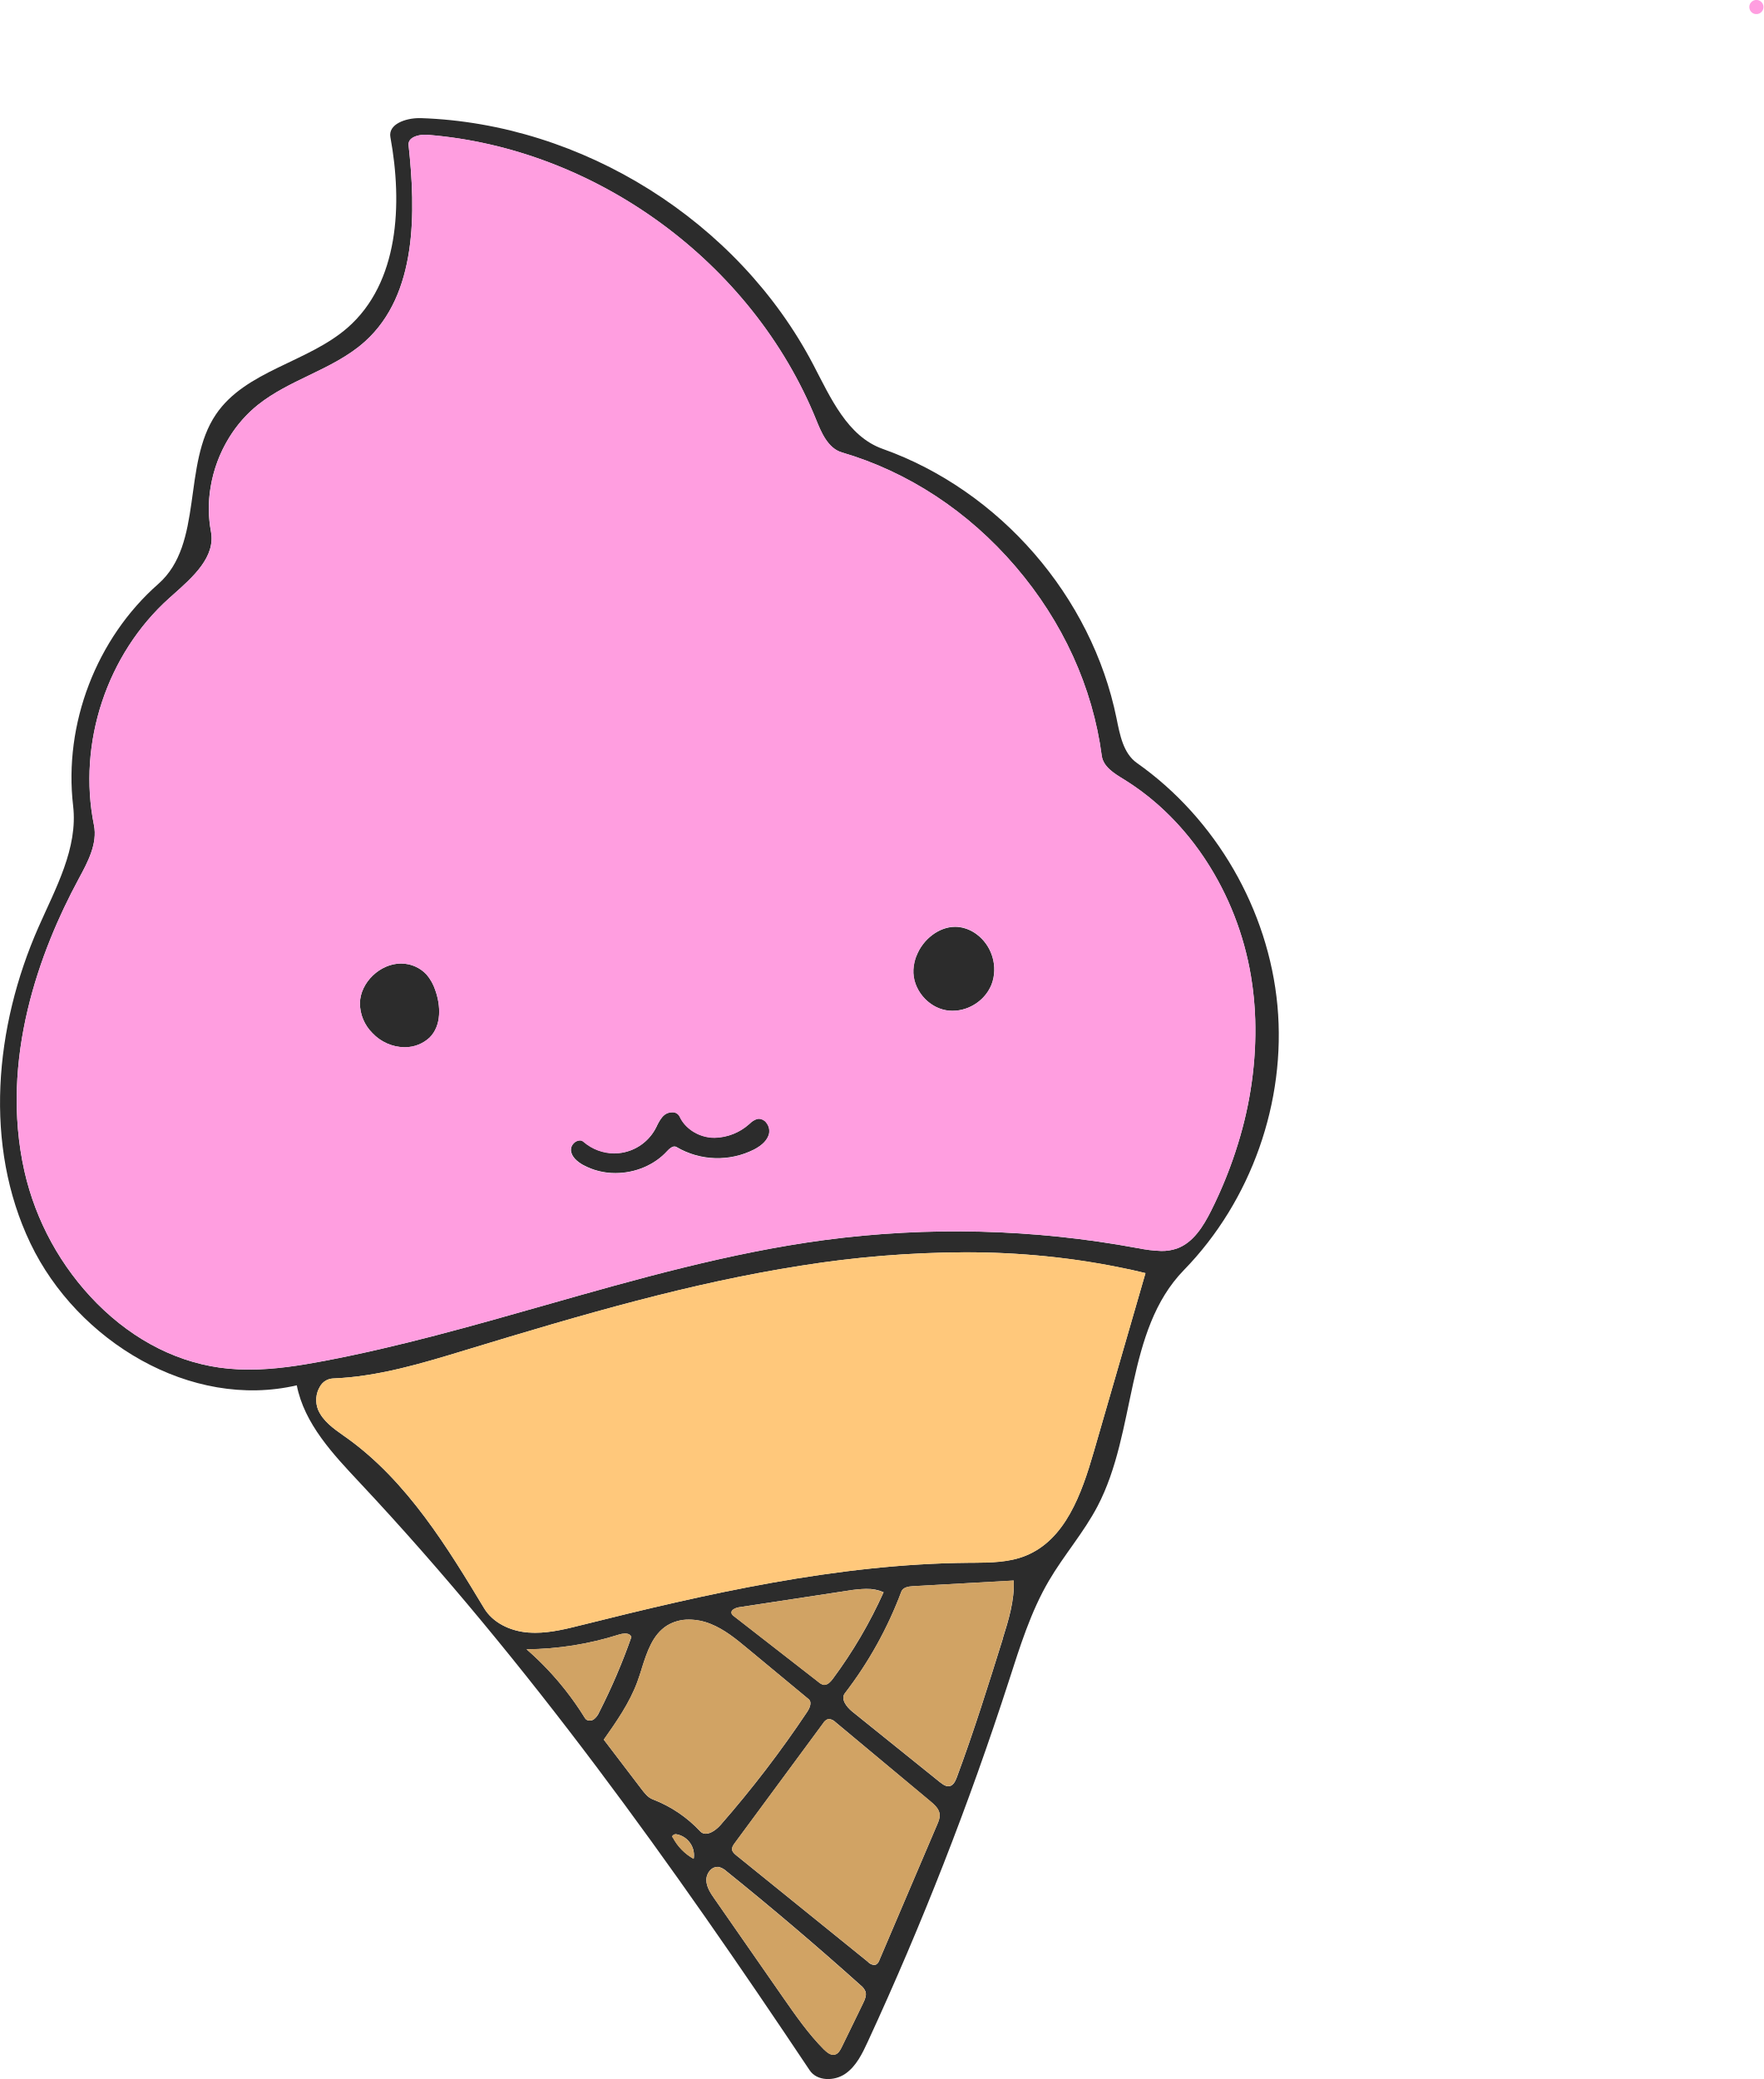
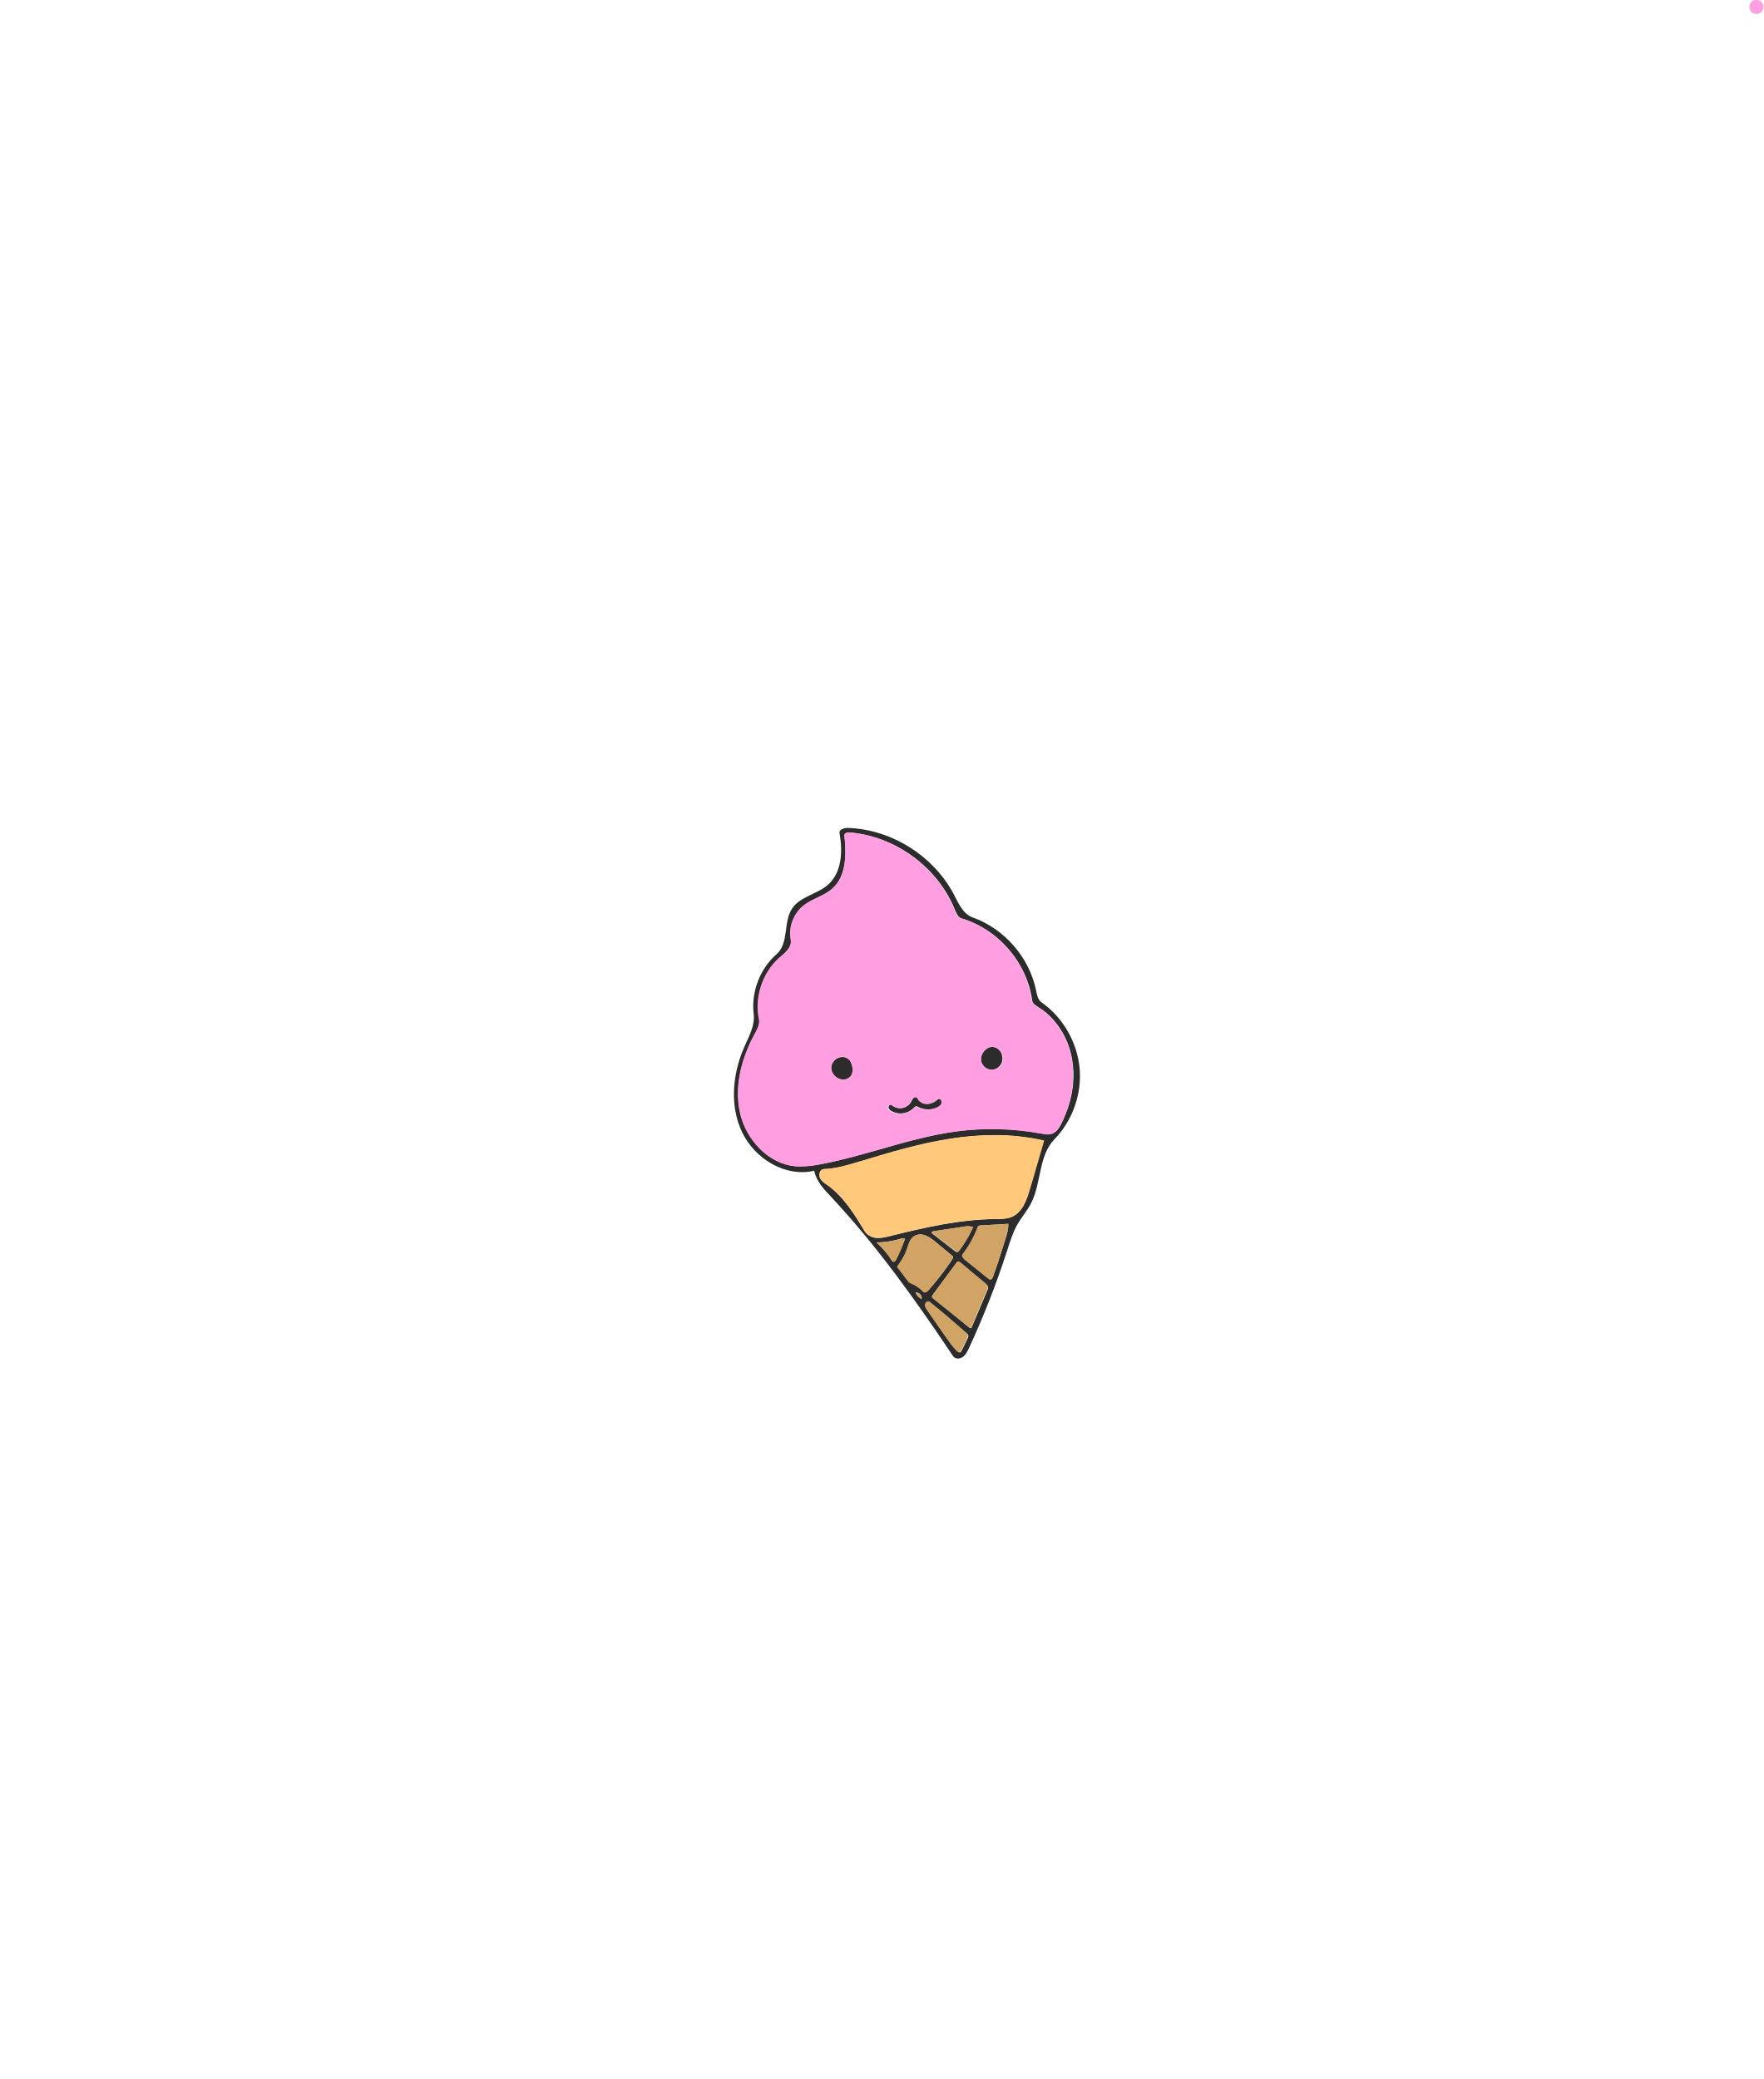
- <svg xmlns="http://www.w3.org/2000/svg" id="Draw_Layer" data-name="Draw Layer" viewBox="0 0 996.75 1175.22">
-   <defs>
-     <style>.cls-1{fill:#2c2c2c;}.cls-2{fill:#ffc87b;}.cls-3{fill:#d1a364;}.cls-4{fill:#ff9ee0;}</style>
-   </defs>
-   <path class="cls-1" d="M1138.22,485c6.94,37.87,4.83,82.25-24.11,107.64-22.59,19.8-57.67,24.23-74.51,49.1-19.26,28.46-6.77,73.15-32.57,95.84-35,30.76-53.56,79.17-48.14,125.43,2.81,24-9.92,46.62-19.64,68.72-24.74,56.25-31,123.21-4.48,178.61s90.7,94.17,150.54,80.23c4.27,21.77,20.48,38.91,35.66,55.1,95.46,101.83,176.72,216,254.24,332.11,4.16,6.23,13.9,6.23,20.08,2s9.61-11.34,12.75-18.14a1828.9,1828.9,0,0,0,79.68-203.73c6.3-19.47,12.36-39.24,22.71-56.88,8.47-14.46,19.68-27.22,27.46-42.06,22.27-42.46,15.43-99.24,48.88-133.59,38-39,57.86-95.15,52.83-149.42s-34.84-105.77-79.41-137.17c-7.78-5.48-9.65-16-11.55-25.3-14-68.86-66-128.72-132.21-152.28-19.88-7.07-29.42-28.91-39.2-47.61-42.43-81.1-130.39-136.35-221.87-139.35l-.84,0c-7.69,0-17.65,3.39-16.3,10.78Zm-74.76,151.25c8.63-6.87,18.79-11.78,28.65-16.53,11.09-5.35,22.55-10.89,31.79-19.24,29.56-26.69,28.67-73.29,24.59-110.91a4,4,0,0,1,1-3.2c1.8-2,5.51-2.72,8.37-2.72.46,0,.91,0,1.35.05,95.44,7.61,183.71,72.35,219.65,161.09,2.75,6.79,6.52,16.09,14.52,18.44,37.48,11,71.42,33.32,98.16,64.53s43.6,68.19,48.73,106.91c.82,6.2,6.93,10,12.33,13.27a140.33,140.33,0,0,1,19.21,14.21l.09.08.17.15a155,155,0,0,1,26.37,30.39l.1.15.09.14a171.31,171.31,0,0,1,26,66.23,184.37,184.37,0,0,1,2.41,24.67,215.28,215.28,0,0,1-9.68,69.87,244.86,244.86,0,0,1-15.23,38c-4.36,8.73-10.08,18.1-19.41,21.42a25.69,25.69,0,0,1-8.74,1.38,75.94,75.94,0,0,1-13.51-1.67l-.3,0a562.7,562.7,0,0,0-176.67-4.48c-53.7,7.16-106.73,22.26-158,36.85-40.58,11.55-82.53,23.5-124.64,31.47-13.45,2.54-27.93,4.9-42.61,4.9-3.94,0-7.84-.18-11.58-.53-27.16-2.57-52.86-15.33-74.32-36.89a155.15,155.15,0,0,1-41-74.7c-14.17-63.37,8.8-124.74,30.56-165.06l.22-.42c5-9.25,10.64-19.72,8.52-30.19-9.36-46.37,7.34-96.74,42.55-128.31l.6-.54,1.69-1.5c11.24-10,24-21.33,21.28-35.62a71.87,71.87,0,0,1-.22-24.91,77.19,77.19,0,0,1,10.56-28.27,71.8,71.8,0,0,1,16.32-18.5Zm153.19,694.12c-11.22-.8-20.72-5.92-25.43-13.74-20.31-33.66-43.33-71.82-77.71-96.37l-1.74-1.22c-5.75-4.06-11.68-8.25-14.42-14.65a14.82,14.82,0,0,1,1.11-13.2,8.9,8.9,0,0,1,7.21-4.47c25.58-1,50.64-8.61,74.87-16l.28-.09c66.77-20.33,127.13-37.95,189.73-47.72a599.81,599.81,0,0,1,91.88-7.52,436.27,436.27,0,0,1,93.08,9.6l.15,0,.5.1.54.13.1,0c2.74.6,5.48,1.25,8.21,1.92h0l-23.92,82.71-5.37,18.56c-6.81,23.53-16,49.39-38.41,58.47-9.48,3.83-20,3.9-30.18,4h-2.06c-74.58.62-149,17.75-218.85,35.23-8.48,2.13-17.26,4.33-26.07,4.33-1.15,0-2.34,0-3.51-.12ZM1449,1415.06l-24.83-20-24.84-20c-3.47-2.81-6.67-7.21-4.23-10.39a221.31,221.31,0,0,0,31.93-57.48c.92-2.45,4.16-2.91,6.52-3.05l57-3.2,0,0c.53,11.23-3,22.57-6.14,32.59l0,.11,0,.11c-8.07,25.85-16.42,52.58-26,78.38-.81,2.18-2,4.73-4.35,5.1a3.51,3.51,0,0,1-.55,0c-1.63,0-3.16-1.13-4.46-2.18Zm-65.72-55.14a6.32,6.32,0,0,1-3-1.56l-47.85-37.26a3.52,3.52,0,0,1-1.34-1.56,1.67,1.67,0,0,1,.19-1.49c.64-1,2.38-1.74,3.82-2l61.81-9.41a70,70,0,0,1,10.41-1,22.64,22.64,0,0,1,9.63,1.87l.07,0h0a262.33,262.33,0,0,1-28.75,49c-1.15,1.54-2.72,3.32-4.65,3.32Zm-69.93,82.8a71.52,71.52,0,0,0-26.82-18.08c-2.76-1.05-4.74-3.65-6.33-5.73q-10.68-14-21.33-28a.18.18,0,0,1,0-.07h0c7.14-10.18,14.53-20.71,18.92-32.6.87-2.38,1.68-4.89,2.46-7.33l0-.09c3-9.48,6.14-19.28,14.38-24.47A23.26,23.26,0,0,1,1307,1323a33,33,0,0,1,12.11,2.41c8,3.16,14.65,8.7,21.11,14.06l34.27,28.41.13.11c2.37,2,0,5.92-.75,7.08a618.07,618.07,0,0,1-49,64c-2,2.29-5.4,5-8.4,5a4.11,4.11,0,0,1-3.11-1.35Zm-65.07-63.9a169.39,169.39,0,0,0-25.19-31.71q-3.82-3.78-7.89-7.31h0l0,0a176.48,176.48,0,0,0,52.16-8.3,11.83,11.83,0,0,1,3.5-.61c1.35,0,3.06.36,3.58,2a345.48,345.48,0,0,1-18.13,42.38,10,10,0,0,1-3.23,4.22,4.17,4.17,0,0,1-2.2.62,2.93,2.93,0,0,1-2.6-1.29Zm160,137.77-37.36-30.23-37.19-30.09c-1.11-.9-2.2-1.89-2.37-3.23s.64-2.52,1.48-3.66l50-67.78a5.23,5.23,0,0,1,2.91-2.39,3,3,0,0,1,.52,0,6.05,6.05,0,0,1,3.57,1.79l53.58,44.72c2.5,2.09,5,4.39,5.26,7.43.19,2-.65,4-1.4,5.74l-16.33,38.3-16.33,38.3a4.44,4.44,0,0,1-2,2.58,2.35,2.35,0,0,1-1,.21,6,6,0,0,1-3.41-1.64Zm-110.44-70.45a.58.58,0,0,1-.27-.69,2.27,2.27,0,0,1,2-1.14l.21,0a12.12,12.12,0,0,1,10,13.16s0,0,0,.06h0q0,.35-.12.69h0v0a29.32,29.32,0,0,1-11.8-12.12Zm85.54,120c-8.77-8.8-16-19.19-23-29.24l-14.48-20.83-24.52-35.27c-2-2.88-4.49-6.46-4.59-10.45a8.2,8.2,0,0,1,2.28-5.75,5.5,5.5,0,0,1,3.92-1.81,5.34,5.34,0,0,1,.69,0,10.16,10.16,0,0,1,4.6,2.52c25.64,20.66,51.11,42.31,75.69,64.36a8.85,8.85,0,0,1,2.78,3.54c.72,2.14-.25,4.42-1.3,6.56l-8,16.47-4.13,8.45c-.85,1.75-1.91,3.66-3.76,4.17a3.41,3.41,0,0,1-1,.15c-2,0-3.91-1.67-5.16-2.92Z" transform="translate(-917.56 -407.48)" />
-   <path class="cls-1" d="M1435.5,947.86a26,26,0,0,0-1.68,7.69,21,21,0,0,0,1.23,8.13A24,24,0,0,0,1445.38,976a21.51,21.51,0,0,0,6.73,2.51,21.26,21.26,0,0,0,3.84.35h0a23.11,23.11,0,0,0,7.57-1.29,25,25,0,0,0,9.78-6.28,22.65,22.65,0,0,0,4.65-7.21,24.1,24.1,0,0,0,.55-15.62h0c0-.07,0-.14-.07-.22v0a1.18,1.18,0,0,0-.07-.2v0l-.06-.2v0a1.72,1.72,0,0,1-.07-.21v0a24.57,24.57,0,0,0-8.65-12,21.41,21.41,0,0,0-9.33-4,17.11,17.11,0,0,0-2.81-.22c-9.08,0-18.3,7-21.92,16.58Z" transform="translate(-917.56 -407.48)" />
-   <path class="cls-1" d="M1121,974.47a23.84,23.84,0,0,0,7.08,17,25.39,25.39,0,0,0,17.94,8l.76,0a20.36,20.36,0,0,0,13.58-5.43c7-6.92,6.26-18.34,3.27-26.72a26.09,26.09,0,0,0-4.94-8.89,19.51,19.51,0,0,0-10.16-5.81,19,19,0,0,0-4.27-.47c-11.86,0-23,10.65-23.26,22.35Z" transform="translate(-917.56 -407.48)" />
-   <path class="cls-1" d="M1293.09,1037.77c-1.92,1.6-3.08,3.88-4.21,6.09l0,.09c-.38.74-.76,1.48-1.17,2.2a26.58,26.58,0,0,1-18.54,12.92,25.72,25.72,0,0,1-4.21.35,26.89,26.89,0,0,1-17.52-6.54,3.09,3.09,0,0,0-2.1-.79,5.08,5.08,0,0,0-3.57,1.75,5.23,5.23,0,0,0-1.48,3.86c.3,3.84,3.83,6.58,6.73,8.21a37.83,37.83,0,0,0,18.48,4.67c11.19,0,22.08-4.63,29.14-12.4,1.62-1.78,3-2.65,4.17-2.65a2.27,2.27,0,0,1,1.18.34,45.76,45.76,0,0,0,43.83,1.37c4.82-2.5,7.67-5.52,8.48-9a7.52,7.52,0,0,0-1.53-6.16,5.35,5.35,0,0,0-4.16-2.23,4,4,0,0,0-1,.11,10,10,0,0,0-4.13,2.55l-.43.37a30.34,30.34,0,0,1-19.5,7.71c-.51,0-1,0-1.55-.05a23,23,0,0,1-11.37-3.93,20.74,20.74,0,0,1-3.06-2.54,18.59,18.59,0,0,1-3.85-5.51,4.35,4.35,0,0,0-4.23-2.36,7.09,7.09,0,0,0-4.38,1.52Z" transform="translate(-917.56 -407.48)" />
-   <path class="cls-2" d="M1462.42,1115.38a599.91,599.91,0,0,0-91.88,7.52c-62.6,9.77-123,27.39-189.72,47.72l-.28.08c-24.24,7.38-49.3,15-74.88,16a8.88,8.88,0,0,0-7.2,4.46,14.81,14.81,0,0,0-1.12,13.21c2.74,6.39,8.68,10.58,14.43,14.64l1.73,1.23c34.38,24.55,57.4,62.7,77.71,96.37,4.72,7.81,14.22,12.94,25.43,13.73,1.18.08,2.36.13,3.52.13,8.8,0,17.58-2.21,26.07-4.33,69.84-17.49,144.27-34.61,218.84-35.23l2.06,0c10.18-.07,20.71-.13,30.18-4,22.46-9.08,31.61-35,38.41-58.48l5.37-18.56,23.93-82.7c-31.78-7.84-66.29-11.81-102.6-11.81Z" transform="translate(-917.56 -407.48)" />
-   <path class="cls-2" d="M1429.22,1148a33.34,33.34,0,0,0-4.8,5.71,35.12,35.12,0,0,0-3.43,7.38c-1.07,2.71-1.27,5.93-1.64,8.74-.13,1-.21,2.05-.3,3.07a66.65,66.65,0,0,0-.16,7.87c.17,5.33.8,10.68,1.23,16a145.11,145.11,0,0,0,6.76,34.72c1.19,3.53,2.31,7.07,3.68,10.53,1.89,4.77,3.77,9.52,5.86,14.21,3.15,7.11,6.38,14.19,9.84,21.15,1.88,3.75,6.07,6.6,10,7.69a16.76,16.76,0,0,0,20.6-11.7l.6-4.45a16.66,16.66,0,0,0-2.29-8.46c-3.52-7.06-6.78-14.25-10-21.46q-1.58-4-3.16-8c-1.31-3.31-2.29-6.79-3.43-10.16a138.16,138.16,0,0,1-4.28-17.35c-.53-5-.93-10-1.36-15a97.76,97.76,0,0,1-.4-16l.18-.77.15-.14c3.22-2.85,4.91-7.64,4.91-11.84a16.75,16.75,0,0,0-16.75-16.75c-4.65,0-8.44,1.89-11.84,4.9Z" transform="translate(-917.56 -407.48)" />
-   <path class="cls-3" d="M1490.55,1300.89h0l-57,3.2c-2.36.13-5.61.59-6.53,3.05a221.73,221.73,0,0,1-31.92,57.48c-2.44,3.17.75,7.58,4.23,10.39l24.83,20,24.84,20c1.3,1,2.82,2.17,4.45,2.17a5.27,5.27,0,0,0,.56,0c2.31-.38,3.54-2.92,4.35-5.1,9.61-25.8,18-52.53,26-78.38l0-.12,0-.11c3.13-10,6.67-21.35,6.15-32.58l0,0Z" transform="translate(-917.56 -407.48)" />
-   <path class="cls-3" d="M1407.25,1305.66a69.84,69.84,0,0,0-10.41,1l-61.82,9.41c-1.43.22-3.17.92-3.82,2a1.71,1.71,0,0,0-.18,1.49,3.42,3.42,0,0,0,1.34,1.57l47.85,37.25a6.24,6.24,0,0,0,3,1.56h.32c1.93,0,3.5-1.77,4.65-3.32a263.12,263.12,0,0,0,28.75-49,22.49,22.49,0,0,0-9.71-1.91Z" transform="translate(-917.56 -407.48)" />
-   <path class="cls-3" d="M1307,1323a23.21,23.21,0,0,0-12.43,3.36c-8.23,5.18-11.36,15-14.38,24.46l0,.1c-.78,2.43-1.58,5-2.45,7.32-4.39,11.89-11.78,22.42-18.93,32.6q10.7,14.06,21.39,28.05c1.6,2.09,3.58,4.68,6.34,5.73a71.52,71.52,0,0,1,26.82,18.08,4.06,4.06,0,0,0,3.11,1.35c3,0,6.4-2.67,8.4-5a620.54,620.54,0,0,0,49-64c.77-1.16,3.12-5.11.75-7.08l-.14-.12-34.26-28.41c-6.47-5.35-13.15-10.89-21.11-14.06A33,33,0,0,0,1307,1323Z" transform="translate(-917.56 -407.48)" />
-   <path class="cls-3" d="M1270.83,1330.87a11.75,11.75,0,0,0-3.5.6,176.6,176.6,0,0,1-52.16,8.31,170,170,0,0,1,33.08,39,2.94,2.94,0,0,0,2.6,1.3,4.21,4.21,0,0,0,2.2-.63c1.46-.92,2.32-2.45,3.23-4.22a344.17,344.17,0,0,0,18.13-42.38c-.53-1.67-2.24-2-3.58-2Z" transform="translate(-917.56 -407.48)" />
-   <path class="cls-3" d="M1386.22,1379.17a2.92,2.92,0,0,0-.51,0,5.31,5.31,0,0,0-2.91,2.39l-50,67.78c-.84,1.14-1.64,2.36-1.48,3.67s1.26,2.32,2.37,3.22l37.19,30.09,37.36,30.23a6,6,0,0,0,3.41,1.64,2.46,2.46,0,0,0,1-.2,4.47,4.47,0,0,0,2-2.59l16.33-38.3,16.33-38.3c.75-1.75,1.59-3.72,1.39-5.74-.29-3-2.75-5.34-5.26-7.43L1389.79,1381a6.07,6.07,0,0,0-3.57-1.78Z" transform="translate(-917.56 -407.48)" />
-   <path class="cls-3" d="M1323,1462.82a5.53,5.53,0,0,0-3.92,1.8,8.15,8.15,0,0,0-2.28,5.75c.1,4,2.59,7.58,4.59,10.45l24.52,35.27,14.48,20.84c7,10,14.2,20.43,23,29.23,1.25,1.25,3.14,2.92,5.16,2.92a3.83,3.83,0,0,0,1-.14c1.85-.52,2.91-2.43,3.76-4.18l4.13-8.45,8-16.46c1-2.15,2-4.43,1.3-6.57a8.82,8.82,0,0,0-2.78-3.53c-24.58-22.06-50-43.71-75.69-64.37a10.14,10.14,0,0,0-4.6-2.51,5.47,5.47,0,0,0-.69,0Z" transform="translate(-917.56 -407.48)" />
-   <path class="cls-3" d="M1299.49,1444.32a2.27,2.27,0,0,0-2,1.13.58.58,0,0,0,.27.69,29.3,29.3,0,0,0,11.79,12.12,11.41,11.41,0,0,0-2-9,11.56,11.56,0,0,0-7.83-4.91Z" transform="translate(-917.56 -407.48)" />
-   <path class="cls-4" d="M1157.89,483.62c-2.86,0-6.57.72-8.37,2.73a4,4,0,0,0-1,3.2c4.08,37.61,5,84.21-24.59,110.9-9.24,8.35-20.7,13.89-31.79,19.24-9.86,4.75-20,9.66-28.65,16.53-20.9,16.62-31.62,45.43-26.66,71.68,2.7,14.29-10,25.62-21.28,35.62l-1.69,1.51-.59.53C978,777.13,961.32,827.5,970.69,873.87c2.11,10.47-3.54,21-8.53,30.18l-.22.43c-21.76,40.32-44.72,101.68-30.56,165.06a155.15,155.15,0,0,0,41,74.7c21.46,21.56,47.16,34.32,74.32,36.89,3.74.35,7.64.53,11.58.53,14.68,0,29.16-2.36,42.61-4.9,42.11-8,84.07-19.92,124.64-31.46,51.29-14.6,104.32-29.7,158-36.86a563,563,0,0,1,176.67,4.47l.3.06a75.94,75.94,0,0,0,13.51,1.67,25.69,25.69,0,0,0,8.74-1.38c9.33-3.32,15-12.69,19.42-21.42,21.57-43.15,29.56-90.24,22.49-132.58-7.83-46.87-34.75-88.5-72-111.35-5.4-3.31-11.51-7.07-12.33-13.27-5.13-38.72-22-75.69-48.73-106.91s-60.69-53.53-98.16-64.53c-8-2.35-11.77-11.65-14.52-18.44-36-88.74-124.22-153.48-219.65-161.09-.43,0-.89-.05-1.35-.05ZM1456,978.9h0a21.07,21.07,0,0,1-3.83-.35c-10.66-2-18.86-12.3-18.3-23a25.93,25.93,0,0,1,1.68-7.69c3.62-9.61,12.84-16.58,21.92-16.58a17.11,17.11,0,0,1,2.81.22,21.41,21.41,0,0,1,9.33,4c8.73,6.39,12.34,18.69,8.4,28.61a24.09,24.09,0,0,1-22,14.78ZM1146,999.46a25.39,25.39,0,0,1-17.94-8,23.9,23.9,0,0,1-7.09-17c.32-11.7,11.41-22.35,23.27-22.35a19.78,19.78,0,0,1,14.44,6.28,26.25,26.25,0,0,1,4.93,8.89c3,8.38,3.7,19.8-3.27,26.72a20.31,20.31,0,0,1-13.58,5.43c-.25,0-.51,0-.76,0Zm118.88,60a25.71,25.71,0,0,0,4.21-.34,26.58,26.58,0,0,0,18.54-12.92c.41-.72.79-1.46,1.17-2.2l0-.09c1.13-2.21,2.29-4.49,4.21-6.09a7.07,7.07,0,0,1,4.38-1.52,4.35,4.35,0,0,1,4.23,2.36c3,6.65,10.33,11.47,18.28,12,.52,0,1,.05,1.55.05a30.32,30.32,0,0,0,19.5-7.71l.43-.37a10,10,0,0,1,4.12-2.55,4.12,4.12,0,0,1,1-.11,5.35,5.35,0,0,1,4.16,2.23,7.52,7.52,0,0,1,1.53,6.16c-.81,3.44-3.66,6.45-8.48,9a45.76,45.76,0,0,1-43.83-1.37,2.27,2.27,0,0,0-1.18-.34c-1.18,0-2.55.87-4.17,2.66-7.06,7.76-17.95,12.39-29.14,12.39a37.76,37.76,0,0,1-18.47-4.67c-2.91-1.63-6.44-4.37-6.74-8.21a5.23,5.23,0,0,1,1.48-3.86,5.08,5.08,0,0,1,3.57-1.75,3.09,3.09,0,0,1,2.1.79,26.88,26.88,0,0,0,17.52,6.53Z" transform="translate(-917.56 -407.48)" />
-   <path class="cls-4" d="M1909.74,407.49a4,4,0,0,0-2.55,6.46,3.85,3.85,0,0,0,2.63,1.47h1.07a4,4,0,0,0,1.92-.83,4,4,0,0,0,1.47-2.63,4,4,0,0,0-.84-3,3.82,3.82,0,0,0-2.63-1.48Z" transform="translate(-917.56 -407.48)" />
+ <svg xmlns="http://www.w3.org/2000/svg" version="1.1" id="Draw_Layer" x="0px" y="0px" viewBox="0 0 996.8 1175.2" style="enable-background:new 0 0 996.8 1175.2;" xml:space="preserve">
+   <style type="text/css">
+ 	.st0{fill:#2C2C2C;}
+ 	.st1{fill:#FFC87B;}
+ 	.st2{fill:#D1A364;}
+ 	.st3{fill:#FF9EE0;}
+ </style>
+   <path class="st0" d="M474.5,471c1.9,10.2,1.3,22.3-6.5,29.1c-6.1,5.4-15.6,6.6-20.2,13.3c-5.2,7.7-1.8,19.8-8.8,25.9  c-9.5,8.3-14.5,21.4-13,33.9c0.8,6.5-2.7,12.6-5.3,18.6c-6.7,15.2-8.4,33.3-1.2,48.3c7.2,15,24.5,25.5,40.7,21.7  c1.2,5.9,5.5,10.5,9.7,14.9c25.8,27.6,47.8,58.5,68.8,89.9c1.1,1.7,3.8,1.7,5.4,0.5c1.7-1.1,2.6-3.1,3.5-4.9  c8.3-17.9,15.5-36.3,21.6-55.1c1.7-5.3,3.3-10.6,6.1-15.4c2.3-3.9,5.3-7.4,7.4-11.4c6-11.5,4.2-26.9,13.2-36.2  c10.3-10.6,15.7-25.8,14.3-40.4s-9.4-28.6-21.5-37.1c-2.1-1.5-2.6-4.3-3.1-6.8c-3.8-18.6-17.9-34.8-35.8-41.2  c-5.4-1.9-8-7.8-10.6-12.9c-11.5-21.9-35.3-36.9-60-37.7h-0.2C476.8,468.1,474.1,469,474.5,471L474.5,471z M454.2,511.9  c2.3-1.9,5.1-3.2,7.8-4.5c3-1.4,6.1-2.9,8.6-5.2c8-7.2,7.8-19.8,6.7-30c0-0.3,0.1-0.6,0.3-0.9c0.5-0.5,1.5-0.7,2.3-0.7  c0.1,0,0.2,0,0.4,0c25.8,2.1,49.7,19.6,59.4,43.6c0.7,1.8,1.8,4.4,3.9,5c10.1,3,19.3,9,26.6,17.5c7.2,8.4,11.8,18.5,13.2,28.9  c0.2,1.7,1.9,2.7,3.3,3.6c1.8,1.1,3.6,2.4,5.2,3.8l0,0l0,0c2.7,2.4,5.1,5.2,7.1,8.2l0,0l0,0c3.6,5.4,6,11.5,7,17.9  c0.4,2.2,0.6,4.4,0.7,6.7c0.2,6.4-0.7,12.8-2.6,18.9c-1.1,3.5-2.5,7-4.1,10.3c-1.2,2.4-2.7,4.9-5.3,5.8c-0.8,0.3-1.6,0.4-2.4,0.4  c-1.2,0-2.5-0.2-3.7-0.5h-0.1c-15.8-2.9-31.9-3.3-47.8-1.2c-14.5,1.9-28.9,6-42.8,10c-11,3.1-22.3,6.4-33.7,8.5  c-3.6,0.7-7.6,1.3-11.5,1.3c-1.1,0-2.1,0-3.1-0.1c-7.4-0.7-14.3-4.1-20.1-10c-5.5-5.6-9.4-12.6-11.1-20.2  c-3.8-17.2,2.4-33.8,8.3-44.7l0.1-0.1c1.4-2.5,2.9-5.3,2.3-8.2c-2.5-12.5,2-26.2,11.5-34.7l0.2-0.1l0.5-0.4c3-2.7,6.5-5.8,5.8-9.6  c-0.4-2.2-0.4-4.5-0.1-6.7c0.4-2.7,1.4-5.3,2.9-7.7C451,515,452.5,513.3,454.2,511.9L454.2,511.9z M495.7,699.8  c-3-0.2-5.6-1.6-6.9-3.7c-5.5-9.1-11.7-19.4-21-26.1l-0.5-0.3c-1.6-1.1-3.2-2.2-3.9-4c-0.5-1.2-0.4-2.5,0.3-3.6  c0.4-0.7,1.1-1.2,2-1.2c6.9-0.3,13.7-2.3,20.3-4.3l0.1,0c18.1-5.5,34.4-10.3,51.3-12.9c8.2-1.3,16.5-2,24.9-2  c8.5,0,16.9,0.8,25.2,2.6h0l0.1,0l0.1,0h0c0.7,0.2,1.5,0.3,2.2,0.5l0,0l-6.5,22.4l-1.5,5c-1.8,6.4-4.3,13.4-10.4,15.8  c-2.6,1-5.4,1.1-8.2,1.1h-0.6c-20.2,0.2-40.3,4.8-59.2,9.5c-2.3,0.6-4.7,1.2-7.1,1.2C496.3,699.8,496,699.8,495.7,699.8L495.7,699.8  z M558.6,722.7l-6.7-5.4l-6.7-5.4c-0.9-0.8-1.8-2-1.1-2.8c3.6-4.7,6.6-10,8.6-15.6c0.2-0.7,1.1-0.8,1.8-0.8l15.4-0.9l0,0  c0.1,3-0.8,6.1-1.7,8.8v0v0c-2.2,7-4.4,14.2-7,21.2c-0.2,0.6-0.5,1.3-1.2,1.4c0,0-0.1,0-0.1,0C559.4,723.3,558.9,723,558.6,722.7  L558.6,722.7z M540.8,707.8c-0.3-0.1-0.6-0.2-0.8-0.4l-13-10.1c-0.2-0.1-0.3-0.2-0.4-0.4c0-0.1,0-0.3,0.1-0.4c0.2-0.3,0.6-0.5,1-0.5  l16.7-2.5c0.9-0.2,1.9-0.3,2.8-0.3c0.9,0,1.8,0.1,2.6,0.5h0l0,0c-2.1,4.7-4.7,9.1-7.8,13.3C541.8,707.3,541.4,707.8,540.8,707.8  L540.8,707.8z M521.9,730.2c-2-2.2-4.5-3.8-7.3-4.9c-0.7-0.3-1.3-1-1.7-1.6c-1.9-2.5-3.9-5.1-5.8-7.6c0,0,0,0,0,0l0,0  c1.9-2.8,3.9-5.6,5.1-8.8c0.2-0.6,0.5-1.3,0.7-2v0c0.8-2.6,1.7-5.2,3.9-6.6c1-0.6,2.2-0.9,3.3-0.9c1.1,0,2.2,0.2,3.3,0.7  c2.2,0.9,4,2.4,5.7,3.8l9.3,7.7l0,0c0.6,0.5,0,1.6-0.2,1.9c-4,6.1-8.5,11.8-13.3,17.3c-0.5,0.6-1.5,1.4-2.3,1.4  C522.4,730.6,522.1,730.4,521.9,730.2L521.9,730.2z M504.3,712.9c-1.9-3.1-4.2-6-6.8-8.6c-0.7-0.7-1.4-1.3-2.1-2l0,0l0,0  c4.8,0,9.6-0.8,14.1-2.2c0.3-0.1,0.6-0.2,0.9-0.2c0.4,0,0.8,0.1,1,0.5c-1.4,3.9-3,7.8-4.9,11.5c-0.2,0.5-0.5,0.8-0.9,1.1  c-0.2,0.1-0.4,0.2-0.6,0.2C504.7,713.3,504.4,713.1,504.3,712.9L504.3,712.9z M547.6,750.2l-10.1-8.2l-10.1-8.1  c-0.3-0.2-0.6-0.5-0.6-0.9c0-0.4,0.2-0.7,0.4-1l13.5-18.3c0.2-0.3,0.5-0.5,0.8-0.6c0,0,0.1,0,0.1,0c0.4,0,0.7,0.2,1,0.5l14.5,12.1  c0.7,0.6,1.4,1.2,1.4,2c0.1,0.5-0.2,1.1-0.4,1.6l-4.4,10.4l-4.4,10.4c-0.1,0.3-0.3,0.5-0.5,0.7c-0.1,0-0.2,0.1-0.3,0.1  C548.1,750.6,547.8,750.5,547.6,750.2L547.6,750.2z M517.7,731.1c-0.1,0-0.1-0.1-0.1-0.2c0.1-0.2,0.3-0.3,0.5-0.3h0.1  c1.7,0.3,2.9,1.8,2.7,3.6c0,0,0,0,0,0l0,0c0,0.1,0,0.1,0,0.2l0,0l0,0C519.5,733.6,518.4,732.5,517.7,731.1L517.7,731.1z   M540.8,763.6c-2.4-2.4-4.3-5.2-6.2-7.9l-3.9-5.6l-6.6-9.5c-0.5-0.8-1.2-1.7-1.2-2.8c0-0.6,0.2-1.1,0.6-1.6c0.3-0.3,0.7-0.5,1.1-0.5  c0.1,0,0.1,0,0.2,0c0.5,0.1,0.9,0.3,1.2,0.7c6.9,5.6,13.8,11.5,20.5,17.4c0.3,0.2,0.6,0.6,0.8,1c0.2,0.6-0.1,1.2-0.4,1.8l-2.2,4.5  l-1.1,2.3c-0.2,0.5-0.5,1-1,1.1c-0.1,0-0.2,0-0.3,0C541.7,764.4,541.2,763.9,540.8,763.6L540.8,763.6z" />
+   <path class="st0" d="M554.9,596.3c-0.3,0.7-0.4,1.4-0.5,2.1c0,0.7,0.1,1.5,0.3,2.2c0.5,1.4,1.5,2.6,2.8,3.3c0.6,0.3,1.2,0.6,1.8,0.7  c0.3,0.1,0.7,0.1,1,0.1l0,0c0.7,0,1.4-0.1,2-0.3c1-0.4,1.9-0.9,2.6-1.7c0.5-0.6,1-1.2,1.3-2c0.5-1.4,0.6-2.8,0.1-4.2l0,0  c0,0,0,0,0-0.1l0,0c0,0,0,0,0-0.1l0,0l0-0.1l0,0c0,0,0,0,0-0.1l0,0c-0.4-1.3-1.2-2.4-2.3-3.2c-0.7-0.6-1.6-0.9-2.5-1.1  c-0.3,0-0.5-0.1-0.8-0.1C558.4,591.8,555.9,593.7,554.9,596.3L554.9,596.3z" />
+   <path class="st0" d="M469.8,603.5c0,1.7,0.7,3.4,1.9,4.6c1.3,1.3,3,2.1,4.9,2.2h0.2c1.4,0,2.7-0.5,3.7-1.5c1.9-1.9,1.7-5,0.9-7.2  c-0.3-0.9-0.7-1.7-1.3-2.4c-0.7-0.8-1.7-1.3-2.7-1.6c-0.4-0.1-0.8-0.1-1.2-0.1C472.9,597.4,469.9,600.3,469.8,603.5L469.8,603.5z" />
+   <path class="st0" d="M516.4,620.6c-0.5,0.4-0.8,1.1-1.1,1.6v0c-0.1,0.2-0.2,0.4-0.3,0.6c-1.1,1.9-2.9,3.1-5,3.5  c-0.4,0.1-0.8,0.1-1.1,0.1c-1.7,0-3.4-0.6-4.7-1.8c-0.2-0.1-0.4-0.2-0.6-0.2c-0.4,0-0.7,0.2-1,0.5c-0.3,0.3-0.4,0.7-0.4,1  c0.1,1,1,1.8,1.8,2.2c1.5,0.8,3.3,1.3,5,1.3c3,0,6-1.3,7.9-3.4c0.4-0.5,0.8-0.7,1.1-0.7c0.1,0,0.2,0,0.3,0.1  c3.6,2.1,8.1,2.3,11.9,0.4c1.3-0.7,2.1-1.5,2.3-2.4c0.1-0.6,0-1.2-0.4-1.7c-0.3-0.4-0.7-0.6-1.1-0.6c-0.1,0-0.2,0-0.3,0  c-0.4,0.1-0.8,0.4-1.1,0.7l-0.1,0.1c-1.5,1.3-3.3,2-5.3,2.1c-0.1,0-0.3,0-0.4,0c-1.1-0.1-2.2-0.4-3.1-1.1c-0.3-0.2-0.6-0.4-0.8-0.7  c-0.4-0.4-0.8-0.9-1-1.5c-0.2-0.4-0.7-0.7-1.1-0.6C517.1,620.2,516.7,620.3,516.4,620.6L516.4,620.6z" />
+   <path class="st1" d="M562.2,641.6c-8.3,0-16.6,0.7-24.9,2c-16.9,2.6-33.3,7.4-51.3,12.9l-0.1,0c-6.6,2-13.3,4.1-20.3,4.3  c-0.8,0-1.5,0.5-1.9,1.2c-0.7,1.1-0.8,2.4-0.3,3.6c0.7,1.7,2.3,2.9,3.9,4l0.5,0.3c9.3,6.6,15.5,17,21,26.1c1.3,2.1,3.8,3.5,6.9,3.7  c0.3,0,0.6,0,1,0c2.4,0,4.8-0.6,7.1-1.2c18.9-4.7,39-9.4,59.2-9.5h0.6c2.8,0,5.6,0,8.2-1.1c6.1-2.5,8.6-9.5,10.4-15.8l1.5-5  l6.5-22.4C581.4,642.7,572,641.6,562.2,641.6L562.2,641.6z" />
+   <path class="st1" d="M553.2,650.4c-0.5,0.5-0.9,1-1.3,1.5c-0.4,0.6-0.7,1.3-0.9,2c-0.3,0.7-0.3,1.6-0.4,2.4c0,0.3-0.1,0.6-0.1,0.8  c-0.1,0.7-0.1,1.4,0,2.1c0,1.4,0.2,2.9,0.3,4.3c0.2,3.2,0.8,6.4,1.8,9.4c0.3,1,0.6,1.9,1,2.8c0.5,1.3,1,2.6,1.6,3.8  c0.9,1.9,1.7,3.8,2.7,5.7c0.5,1,1.6,1.8,2.7,2.1c2.4,0.7,4.9-0.8,5.6-3.2l0.2-1.2c0-0.8-0.2-1.6-0.6-2.3c-1-1.9-1.8-3.9-2.7-5.8  c-0.3-0.7-0.6-1.4-0.9-2.2c-0.4-0.9-0.6-1.8-0.9-2.7c-0.5-1.5-0.9-3.1-1.2-4.7c-0.1-1.4-0.3-2.7-0.4-4.1c-0.2-1.4-0.2-2.9-0.1-4.3  l0-0.2l0,0c0.9-0.8,1.3-2.1,1.3-3.2c0-2.5-2-4.5-4.5-4.5l0,0C555.2,649.1,554.1,649.6,553.2,650.4L553.2,650.4z" />
+   <path class="st2" d="M569.8,691.8L569.8,691.8l-15.4,0.9c-0.6,0-1.5,0.2-1.8,0.8c-2.1,5.6-5,10.8-8.6,15.6c-0.7,0.9,0.2,2.1,1.1,2.8  l6.7,5.4l6.7,5.4c0.4,0.3,0.8,0.6,1.2,0.6c0.1,0,0.1,0,0.2,0c0.6-0.1,1-0.8,1.2-1.4c2.6-7,4.9-14.2,7-21.2v0v0  C569,697.9,570,694.9,569.8,691.8L569.8,691.8L569.8,691.8z" />
+   <path class="st2" d="M547.3,693.1c-0.9,0-1.9,0.1-2.8,0.3l-16.7,2.5c-0.4,0.1-0.9,0.2-1,0.5c-0.1,0.1-0.1,0.3,0,0.4  c0.1,0.2,0.2,0.3,0.4,0.4l13,10.1c0.2,0.2,0.5,0.4,0.8,0.4h0.1c0.5,0,0.9-0.5,1.3-0.9c3.1-4.1,5.7-8.6,7.8-13.3  C549.1,693.3,548.2,693.1,547.3,693.1L547.3,693.1z" />
+   <path class="st2" d="M520.1,697.8c-1.2,0-2.4,0.3-3.4,0.9c-2.2,1.4-3.1,4.1-3.9,6.6v0c-0.2,0.7-0.4,1.4-0.7,2  c-1.2,3.2-3.2,6.1-5.1,8.8c1.9,2.5,3.9,5.1,5.8,7.6c0.4,0.6,1,1.3,1.7,1.6c2.8,1.1,5.2,2.7,7.3,4.9c0.2,0.2,0.5,0.4,0.8,0.4  c0.8,0,1.7-0.7,2.3-1.4c4.8-5.5,9.2-11.3,13.3-17.3c0.2-0.3,0.8-1.4,0.2-1.9l0,0l-9.3-7.7c-1.8-1.4-3.6-2.9-5.7-3.8  C522.4,698,521.3,697.8,520.1,697.8z" />
+   <path class="st2" d="M510.4,699.9c-0.3,0-0.6,0.1-0.9,0.2c-4.6,1.5-9.3,2.2-14.1,2.2c3.5,3,6.5,6.6,9,10.6c0.2,0.2,0.4,0.4,0.7,0.4  c0.2,0,0.4-0.1,0.6-0.2c0.4-0.2,0.6-0.7,0.9-1.1c1.9-3.7,3.5-7.5,4.9-11.5C511.2,700,510.7,699.9,510.4,699.9L510.4,699.9z" />
+   <path class="st2" d="M541.6,713c0,0-0.1,0-0.1,0c-0.3,0.1-0.6,0.3-0.8,0.6L527.1,732c-0.2,0.3-0.4,0.6-0.4,1c0,0.4,0.3,0.6,0.6,0.9  l10.1,8.1l10.1,8.2c0.3,0.2,0.6,0.4,0.9,0.4c0.1,0,0.2,0,0.3-0.1c0.3-0.2,0.5-0.4,0.5-0.7l4.4-10.4l4.4-10.4c0.2-0.5,0.4-1,0.4-1.6  c-0.1-0.8-0.7-1.4-1.4-2l-14.5-12.1C542.3,713.2,542,713.1,541.6,713L541.6,713z" />
+   <path class="st2" d="M524.5,735.6c-0.4,0-0.8,0.2-1.1,0.5c-0.4,0.4-0.6,1-0.6,1.6c0,1.1,0.7,2.1,1.2,2.8l6.6,9.5l3.9,5.6  c1.9,2.7,3.8,5.5,6.2,7.9c0.3,0.3,0.8,0.8,1.4,0.8c0.1,0,0.2,0,0.3,0c0.5-0.1,0.8-0.7,1-1.1l1.1-2.3l2.2-4.5  c0.3-0.6,0.5-1.2,0.4-1.8c-0.2-0.4-0.4-0.7-0.8-1c-6.7-6-13.5-11.8-20.5-17.4c-0.3-0.3-0.8-0.6-1.2-0.7  C524.6,735.7,524.5,735.7,524.5,735.6L524.5,735.6z" />
+   <path class="st2" d="M518.1,730.6c-0.2,0-0.4,0.1-0.5,0.3c0,0.1,0,0.2,0.1,0.2c0.7,1.4,1.8,2.5,3.2,3.3c0.2-0.9,0-1.7-0.5-2.4  C519.8,731.3,519,730.8,518.1,730.6L518.1,730.6z" />
+   <path class="st3" d="M479.8,470.6c-0.8,0-1.8,0.2-2.3,0.7c-0.2,0.2-0.3,0.6-0.3,0.9c1.1,10.2,1.4,22.8-6.7,30  c-2.5,2.3-5.6,3.8-8.6,5.2c-2.7,1.3-5.4,2.6-7.8,4.5c-5.7,4.5-8.6,12.3-7.2,19.4c0.7,3.9-2.7,6.9-5.8,9.6l-0.5,0.4l-0.2,0.1  c-9.5,8.5-14.1,22.2-11.5,34.7c0.6,2.8-1,5.7-2.3,8.2l-0.1,0.1c-5.9,10.9-12.1,27.5-8.3,44.7c1.7,7.6,5.6,14.6,11.1,20.2  c5.8,5.8,12.8,9.3,20.1,10c1,0.1,2.1,0.1,3.1,0.1c4,0,7.9-0.6,11.5-1.3c11.4-2.2,22.8-5.4,33.7-8.5c13.9-4,28.2-8,42.8-10  c15.9-2.1,32-1.7,47.8,1.2l0.1,0c1.2,0.3,2.4,0.4,3.7,0.5c0.8,0,1.6-0.1,2.4-0.4c2.5-0.9,4.1-3.4,5.3-5.8c5.8-11.7,8-24.4,6.1-35.9  c-2.1-12.7-9.4-24-19.5-30.1c-1.5-0.9-3.1-1.9-3.3-3.6c-1.4-10.5-6-20.5-13.2-28.9c-7.2-8.4-16.4-14.5-26.6-17.5  c-2.2-0.6-3.2-3.2-3.9-5c-9.7-24-33.6-41.5-59.4-43.6C480.1,470.6,479.9,470.6,479.8,470.6L479.8,470.6z M560.5,604.7L560.5,604.7  c-0.3,0-0.7,0-1-0.1c-2.9-0.5-5.1-3.3-5-6.2c0-0.7,0.2-1.4,0.5-2.1c1-2.6,3.5-4.5,5.9-4.5c0.3,0,0.5,0,0.8,0.1  c0.9,0.2,1.8,0.5,2.5,1.1c2.4,1.7,3.3,5.1,2.3,7.7C565.4,603.1,563.1,604.6,560.5,604.7L560.5,604.7z M476.6,610.2  c-1.8,0-3.6-0.8-4.9-2.2c-1.2-1.2-1.9-2.9-1.9-4.6c0.1-3.2,3.1-6,6.3-6c1.5,0,2.9,0.6,3.9,1.7c0.6,0.7,1.1,1.5,1.3,2.4  c0.8,2.3,1,5.4-0.9,7.2c-1,0.9-2.3,1.5-3.7,1.5C476.7,610.2,476.6,610.2,476.6,610.2L476.6,610.2z M508.7,626.5c0.4,0,0.8,0,1.1-0.1  c2.1-0.4,3.9-1.6,5-3.5c0.1-0.2,0.2-0.4,0.3-0.6v0c0.3-0.6,0.6-1.2,1.1-1.6c0.3-0.3,0.8-0.4,1.2-0.4c0.5,0,0.9,0.2,1.1,0.6  c0.8,1.8,2.8,3.1,4.9,3.2c0.1,0,0.3,0,0.4,0c2,0,3.8-0.8,5.3-2.1l0.1-0.1c0.3-0.3,0.7-0.6,1.1-0.7c0.1,0,0.2,0,0.3,0  c0.4,0,0.9,0.2,1.1,0.6c0.4,0.5,0.5,1.1,0.4,1.7c-0.2,0.9-1,1.7-2.3,2.4c-3.8,1.9-8.2,1.8-11.9-0.4c-0.1-0.1-0.2-0.1-0.3-0.1  c-0.3,0-0.7,0.2-1.1,0.7c-1.9,2.1-4.9,3.4-7.9,3.4c-1.7,0-3.5-0.4-5-1.3c-0.8-0.4-1.7-1.2-1.8-2.2c0-0.4,0.1-0.8,0.4-1  c0.2-0.3,0.6-0.5,1-0.5c0.2,0,0.4,0.1,0.6,0.2C505.3,625.9,507,626.5,508.7,626.5L508.7,626.5z" />
+   <path class="st3" d="M992.2,0c-2.2,0.3-3.7,2.3-3.4,4.5c0.1,0.7,0.4,1.4,0.8,1.9c0.6,0.8,1.6,1.4,2.6,1.5h1.1  c0.7-0.1,1.4-0.4,1.9-0.8c0.8-0.7,1.3-1.6,1.5-2.6c0.1-1.1-0.2-2.2-0.8-3c-0.6-0.8-1.6-1.4-2.6-1.5L992.2,0z" />
</svg>
